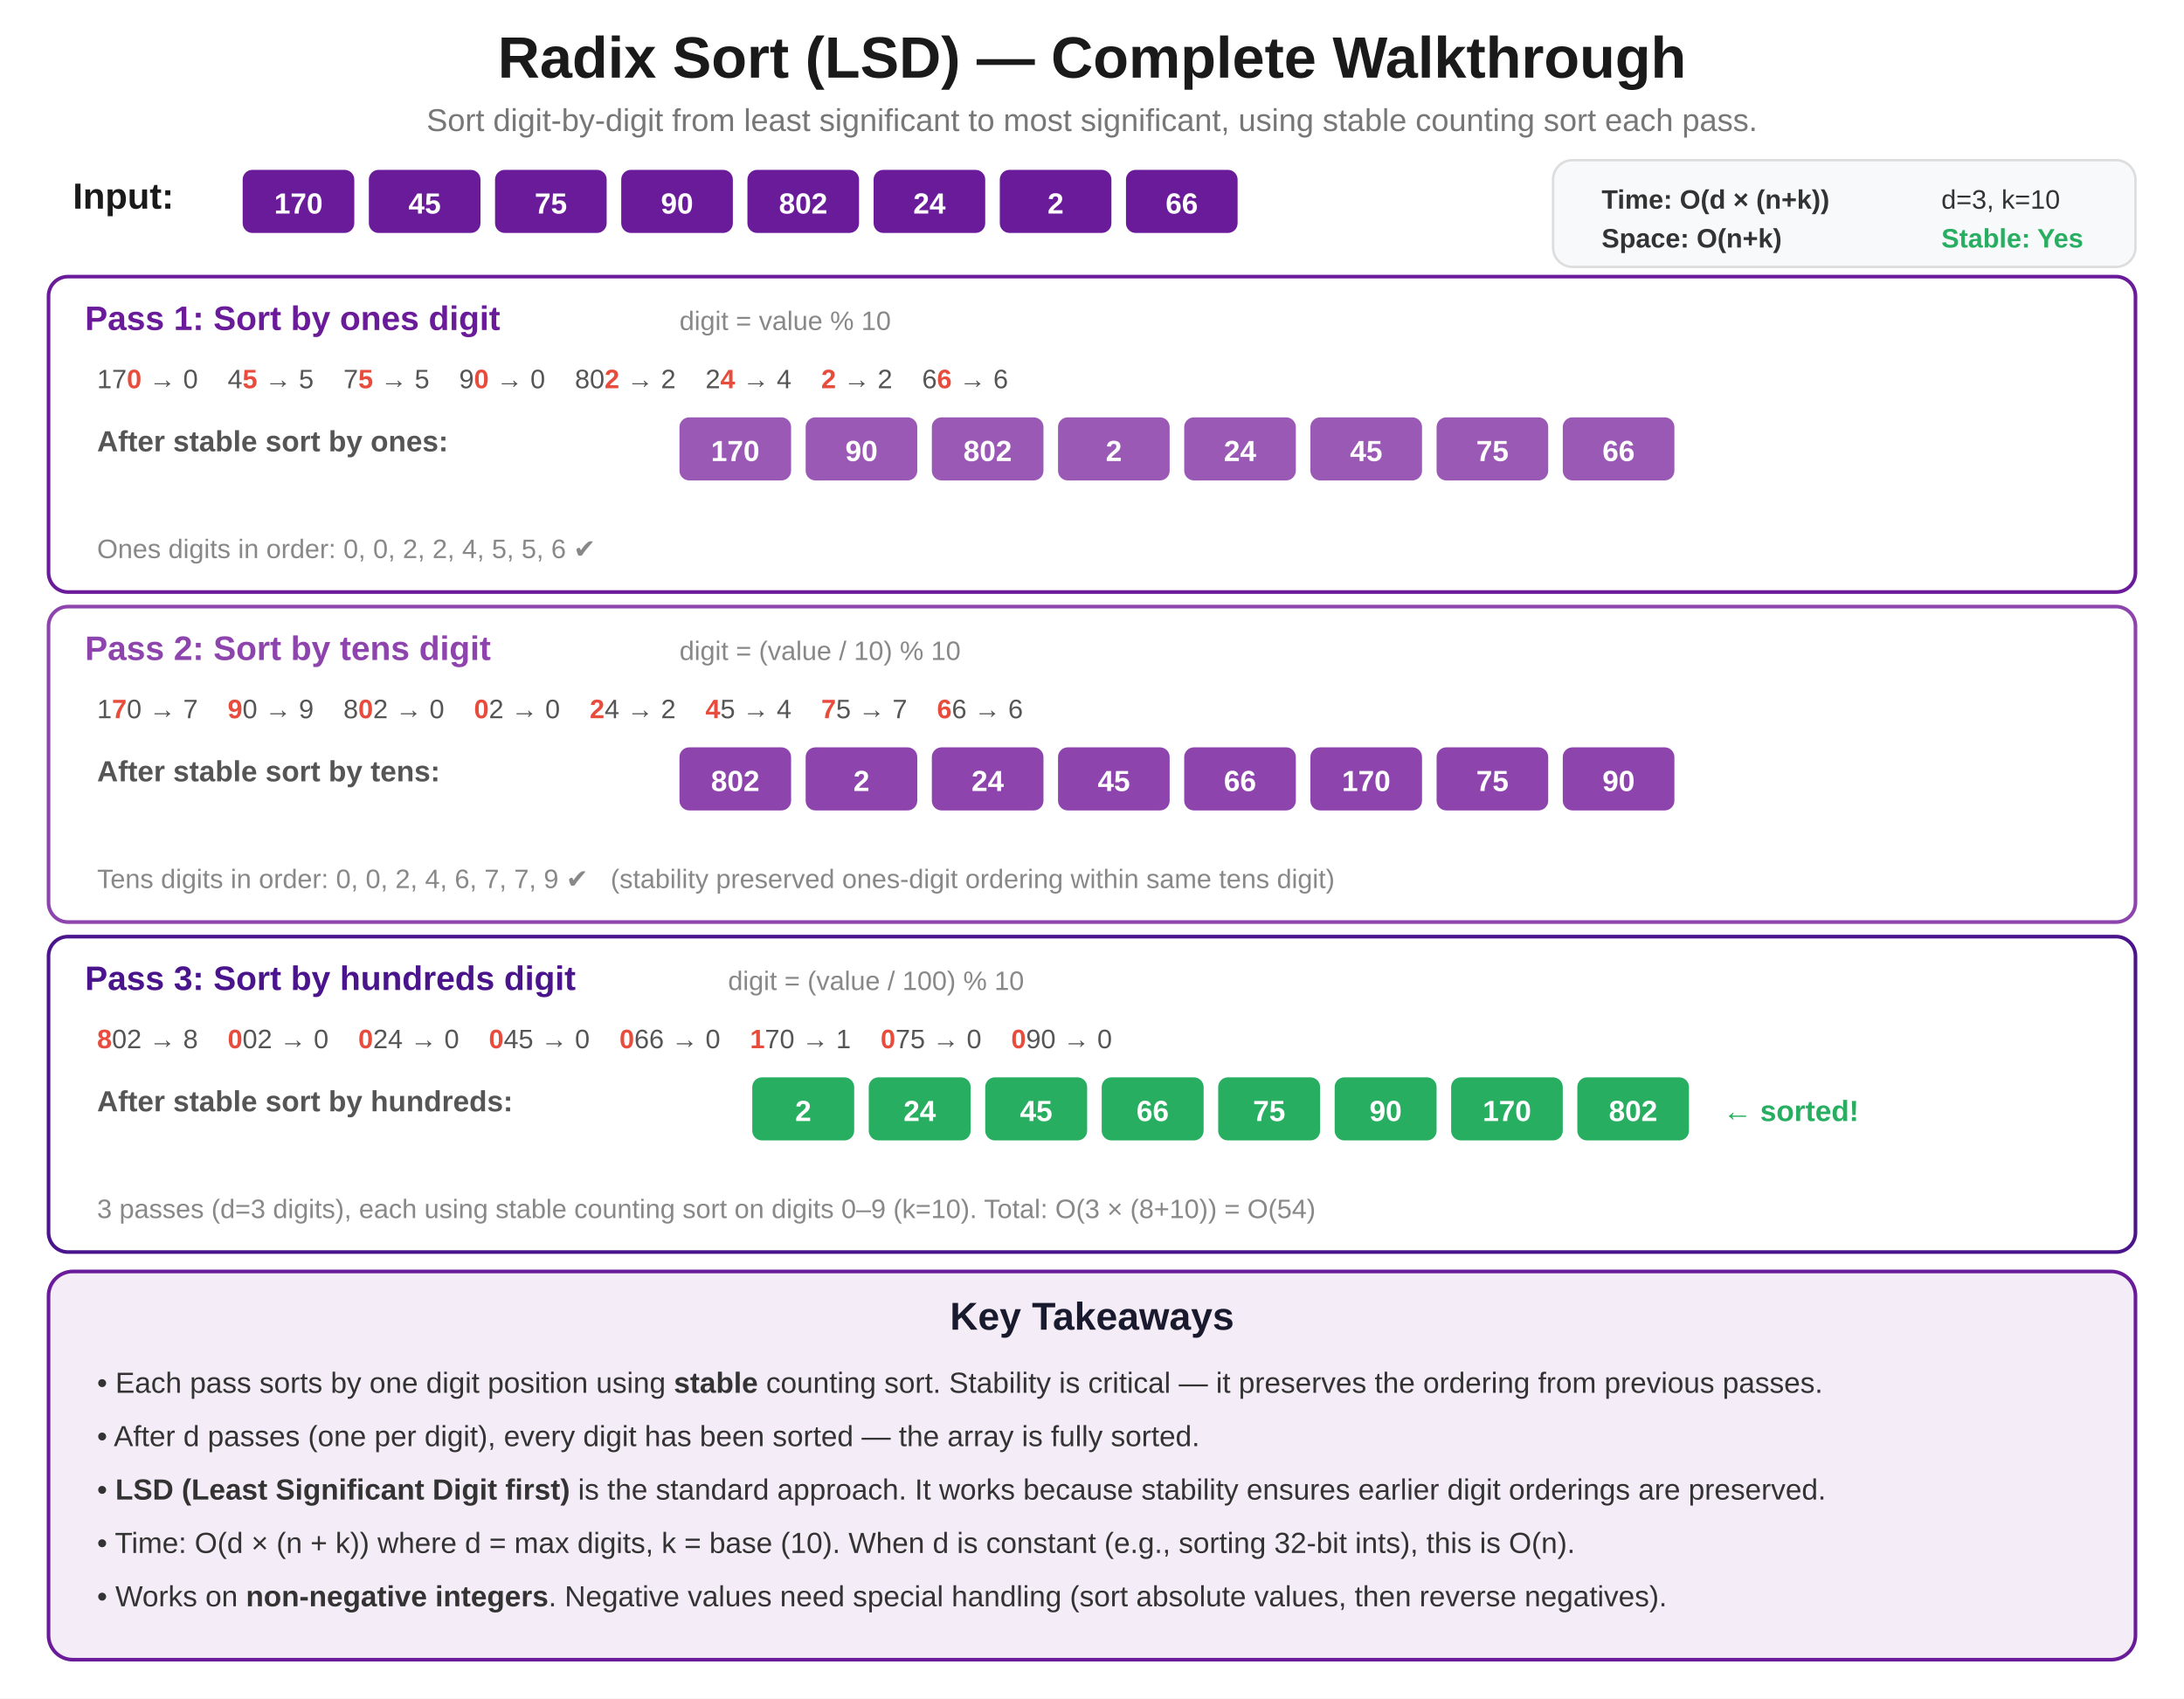
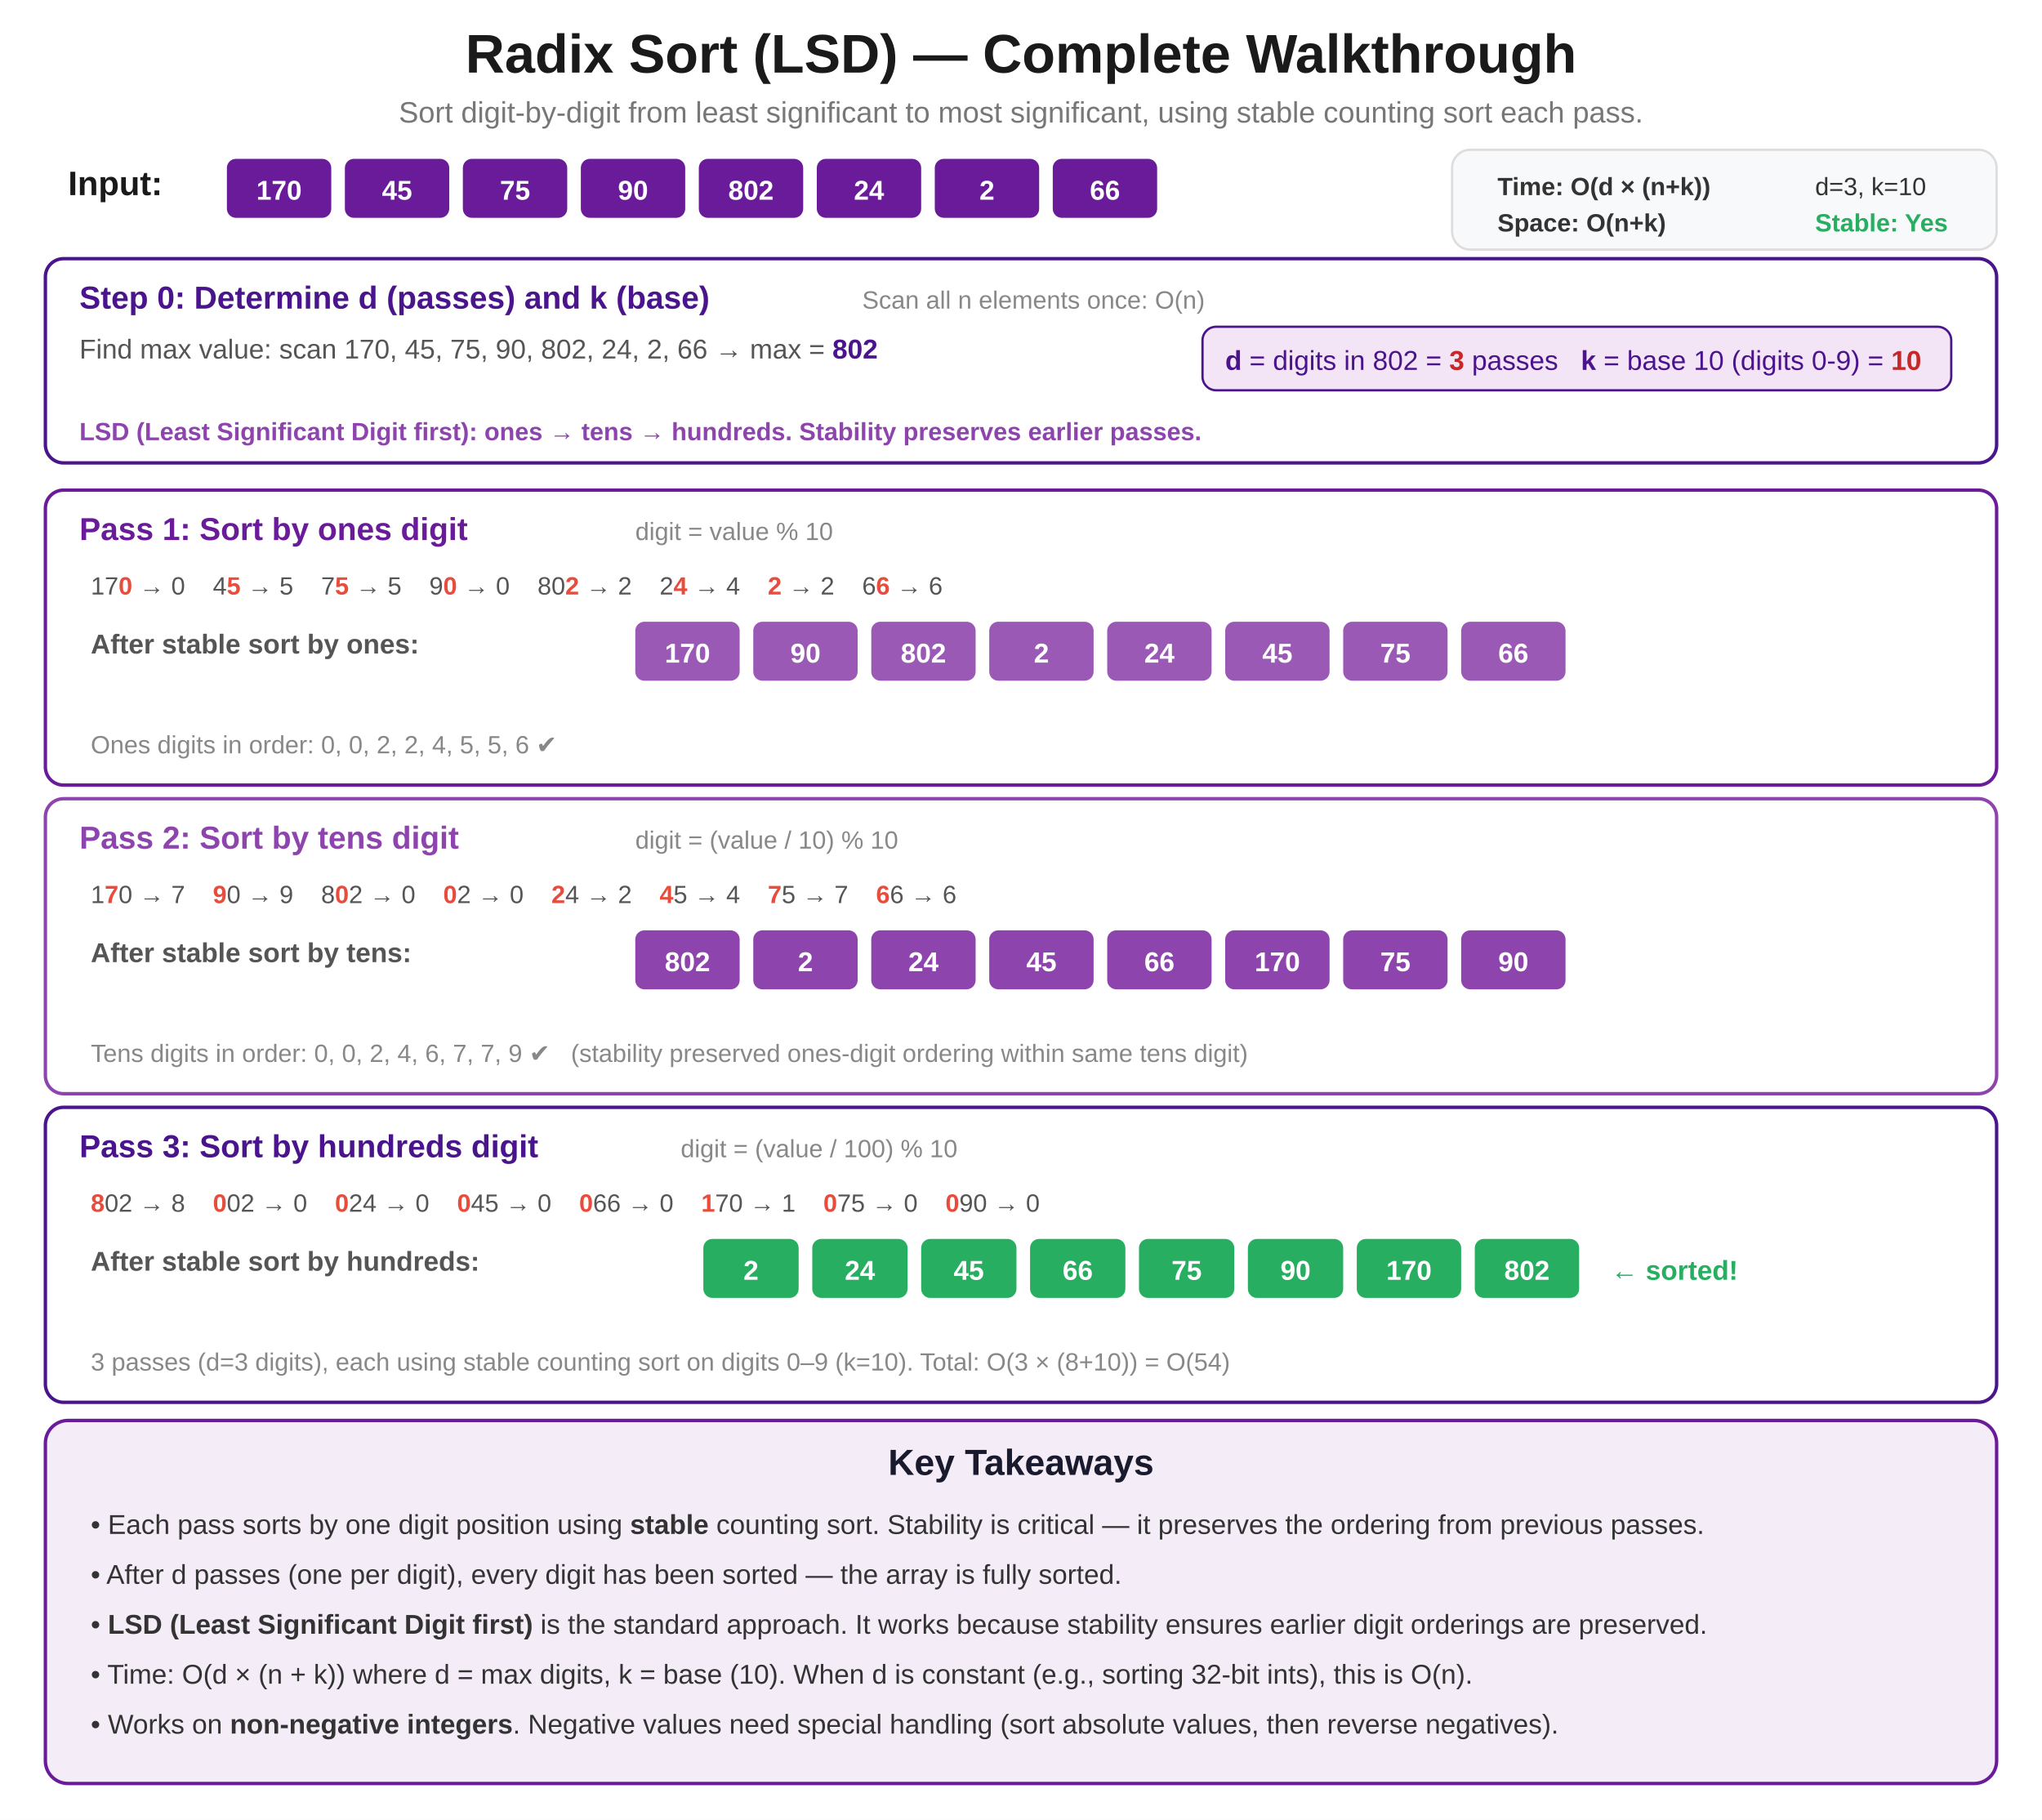
- <svg xmlns="http://www.w3.org/2000/svg" viewBox="0 0 900 700" font-family="'Segoe UI', Arial, sans-serif">
+ <svg xmlns="http://www.w3.org/2000/svg" viewBox="0 0 900 802" font-family="'Segoe UI', Arial, sans-serif">
  <rect width="100%" height="100%" fill="white" />
  <text x="450" y="32" text-anchor="middle" fill="#1a1a1a" font-size="24" font-weight="bold">Radix Sort (LSD) — Complete Walkthrough</text>
  <text x="450" y="54" text-anchor="middle" fill="#777" font-size="13">Sort digit-by-digit from least significant to most significant, using stable counting sort each pass.</text>
  <rect x="640" y="66" width="240" height="44" rx="8" fill="#f8f9fa" stroke="#ddd" stroke-width="1" />
  <text x="660" y="86" fill="#333" font-size="11" font-weight="bold">Time: O(d × (n+k))</text>
  <text x="660" y="102" fill="#333" font-size="11" font-weight="bold">Space: O(n+k)</text>
  <text x="800" y="86" fill="#333" font-size="11">d=3, k=10</text>
  <text x="800" y="102" fill="#27ae60" font-size="11" font-weight="bold">Stable: Yes</text>
  <text x="30" y="86" fill="#1a1a1a" font-size="15" font-weight="bold">Input:</text>
  <rect x="100" y="70" width="46" height="26" rx="4" fill="#6a1b9a" />
  <text x="123" y="88" text-anchor="middle" fill="#fff" font-size="12" font-weight="bold">170</text>
  <rect x="152" y="70" width="46" height="26" rx="4" fill="#6a1b9a" />
  <text x="175" y="88" text-anchor="middle" fill="#fff" font-size="12" font-weight="bold">45</text>
  <rect x="204" y="70" width="46" height="26" rx="4" fill="#6a1b9a" />
  <text x="227" y="88" text-anchor="middle" fill="#fff" font-size="12" font-weight="bold">75</text>
  <rect x="256" y="70" width="46" height="26" rx="4" fill="#6a1b9a" />
  <text x="279" y="88" text-anchor="middle" fill="#fff" font-size="12" font-weight="bold">90</text>
  <rect x="308" y="70" width="46" height="26" rx="4" fill="#6a1b9a" />
  <text x="331" y="88" text-anchor="middle" fill="#fff" font-size="12" font-weight="bold">802</text>
  <rect x="360" y="70" width="46" height="26" rx="4" fill="#6a1b9a" />
  <text x="383" y="88" text-anchor="middle" fill="#fff" font-size="12" font-weight="bold">24</text>
  <rect x="412" y="70" width="46" height="26" rx="4" fill="#6a1b9a" />
  <text x="435" y="88" text-anchor="middle" fill="#fff" font-size="12" font-weight="bold">2</text>
  <rect x="464" y="70" width="46" height="26" rx="4" fill="#6a1b9a" />
  <text x="487" y="88" text-anchor="middle" fill="#fff" font-size="12" font-weight="bold">66</text>
-   <rect x="20" y="114" width="860" height="130" rx="8" fill="#fff" stroke="#6a1b9a" stroke-width="1.5" />
-   <text x="35" y="136" fill="#6a1b9a" font-size="14" font-weight="bold">Pass 1: Sort by ones digit</text>
-   <text x="280" y="136" fill="#888" font-size="11">digit = value % 10</text>
-   <text x="40" y="160" fill="#555" font-size="11">17<tspan font-weight="bold" fill="#e74c3c">0</tspan> → 0    4<tspan font-weight="bold" fill="#e74c3c">5</tspan> → 5    7<tspan font-weight="bold" fill="#e74c3c">5</tspan> → 5    9<tspan font-weight="bold" fill="#e74c3c">0</tspan> → 0    80<tspan font-weight="bold" fill="#e74c3c">2</tspan> → 2    2<tspan font-weight="bold" fill="#e74c3c">4</tspan> → 4    <tspan font-weight="bold" fill="#e74c3c">2</tspan> → 2    6<tspan font-weight="bold" fill="#e74c3c">6</tspan> → 6</text>
-   <text x="40" y="186" fill="#555" font-size="12" font-weight="bold">After stable sort by ones:</text>
-   <rect x="280" y="172" width="46" height="26" rx="4" fill="#9b59b6" />
-   <text x="303" y="190" text-anchor="middle" fill="#fff" font-size="12" font-weight="bold">170</text>
-   <rect x="332" y="172" width="46" height="26" rx="4" fill="#9b59b6" />
-   <text x="355" y="190" text-anchor="middle" fill="#fff" font-size="12" font-weight="bold">90</text>
-   <rect x="384" y="172" width="46" height="26" rx="4" fill="#9b59b6" />
-   <text x="407" y="190" text-anchor="middle" fill="#fff" font-size="12" font-weight="bold">802</text>
-   <rect x="436" y="172" width="46" height="26" rx="4" fill="#9b59b6" />
-   <text x="459" y="190" text-anchor="middle" fill="#fff" font-size="12" font-weight="bold">2</text>
-   <rect x="488" y="172" width="46" height="26" rx="4" fill="#9b59b6" />
-   <text x="511" y="190" text-anchor="middle" fill="#fff" font-size="12" font-weight="bold">24</text>
-   <rect x="540" y="172" width="46" height="26" rx="4" fill="#9b59b6" />
-   <text x="563" y="190" text-anchor="middle" fill="#fff" font-size="12" font-weight="bold">45</text>
-   <rect x="592" y="172" width="46" height="26" rx="4" fill="#9b59b6" />
-   <text x="615" y="190" text-anchor="middle" fill="#fff" font-size="12" font-weight="bold">75</text>
-   <rect x="644" y="172" width="46" height="26" rx="4" fill="#9b59b6" />
-   <text x="667" y="190" text-anchor="middle" fill="#fff" font-size="12" font-weight="bold">66</text>
-   <text x="40" y="230" fill="#888" font-size="11">Ones digits in order: 0, 0, 2, 2, 4, 5, 5, 6 ✔</text>
-   <rect x="20" y="250" width="860" height="130" rx="8" fill="#fff" stroke="#8e44ad" stroke-width="1.5" />
-   <text x="35" y="272" fill="#8e44ad" font-size="14" font-weight="bold">Pass 2: Sort by tens digit</text>
-   <text x="280" y="272" fill="#888" font-size="11">digit = (value / 10) % 10</text>
-   <text x="40" y="296" fill="#555" font-size="11">1<tspan font-weight="bold" fill="#e74c3c">7</tspan>0 → 7    <tspan font-weight="bold" fill="#e74c3c">9</tspan>0 → 9    8<tspan font-weight="bold" fill="#e74c3c">0</tspan>2 → 0    <tspan font-weight="bold" fill="#e74c3c">0</tspan>2 → 0    <tspan font-weight="bold" fill="#e74c3c">2</tspan>4 → 2    <tspan font-weight="bold" fill="#e74c3c">4</tspan>5 → 4    <tspan font-weight="bold" fill="#e74c3c">7</tspan>5 → 7    <tspan font-weight="bold" fill="#e74c3c">6</tspan>6 → 6</text>
-   <text x="40" y="322" fill="#555" font-size="12" font-weight="bold">After stable sort by tens:</text>
-   <rect x="280" y="308" width="46" height="26" rx="4" fill="#8e44ad" />
-   <text x="303" y="326" text-anchor="middle" fill="#fff" font-size="12" font-weight="bold">802</text>
-   <rect x="332" y="308" width="46" height="26" rx="4" fill="#8e44ad" />
-   <text x="355" y="326" text-anchor="middle" fill="#fff" font-size="12" font-weight="bold">2</text>
-   <rect x="384" y="308" width="46" height="26" rx="4" fill="#8e44ad" />
-   <text x="407" y="326" text-anchor="middle" fill="#fff" font-size="12" font-weight="bold">24</text>
-   <rect x="436" y="308" width="46" height="26" rx="4" fill="#8e44ad" />
-   <text x="459" y="326" text-anchor="middle" fill="#fff" font-size="12" font-weight="bold">45</text>
-   <rect x="488" y="308" width="46" height="26" rx="4" fill="#8e44ad" />
-   <text x="511" y="326" text-anchor="middle" fill="#fff" font-size="12" font-weight="bold">66</text>
-   <rect x="540" y="308" width="46" height="26" rx="4" fill="#8e44ad" />
-   <text x="563" y="326" text-anchor="middle" fill="#fff" font-size="12" font-weight="bold">170</text>
-   <rect x="592" y="308" width="46" height="26" rx="4" fill="#8e44ad" />
-   <text x="615" y="326" text-anchor="middle" fill="#fff" font-size="12" font-weight="bold">75</text>
-   <rect x="644" y="308" width="46" height="26" rx="4" fill="#8e44ad" />
-   <text x="667" y="326" text-anchor="middle" fill="#fff" font-size="12" font-weight="bold">90</text>
-   <text x="40" y="366" fill="#888" font-size="11">Tens digits in order: 0, 0, 2, 4, 6, 7, 7, 9 ✔   (stability preserved ones-digit ordering within same tens digit)</text>
-   <rect x="20" y="386" width="860" height="130" rx="8" fill="#fff" stroke="#4a148c" stroke-width="1.5" />
-   <text x="35" y="408" fill="#4a148c" font-size="14" font-weight="bold">Pass 3: Sort by hundreds digit</text>
-   <text x="300" y="408" fill="#888" font-size="11">digit = (value / 100) % 10</text>
-   <text x="40" y="432" fill="#555" font-size="11">
+   <rect x="20" y="114" width="860" height="90" rx="8" fill="#fff" stroke="#4a148c" stroke-width="1.5" />
+   <text x="35" y="136" fill="#4a148c" font-size="14" font-weight="bold">Step 0: Determine d (passes) and k (base)</text>
+   <text x="380" y="136" fill="#888" font-size="11">Scan all n elements once: O(n)</text>
+   <text x="35" y="158" fill="#555" font-size="12">Find max value: scan 170, 45, 75, 90, 802, 24, 2, 66 → max = <tspan font-weight="bold" fill="#4a148c">802</tspan>
+   </text>
+   <rect x="530" y="144" width="330" height="28" rx="6" fill="#f3e5f5" stroke="#4a148c" stroke-width="1" />
+   <text x="540" y="163" fill="#4a148c" font-size="12">
+     <tspan font-weight="bold">d</tspan> = digits in 802 = <tspan font-weight="bold" fill="#c62828">3</tspan> passes   <tspan font-weight="bold">k</tspan> = base 10 (digits 0-9) = <tspan font-weight="bold" fill="#c62828">10</tspan>
+   </text>
+   <text x="35" y="194" fill="#8e44ad" font-size="11" font-weight="bold">LSD (Least Significant Digit first): ones → tens → hundreds. Stability preserves earlier passes.</text>
+   <rect x="20" y="216" width="860" height="130" rx="8" fill="#fff" stroke="#6a1b9a" stroke-width="1.5" />
+   <text x="35" y="238" fill="#6a1b9a" font-size="14" font-weight="bold">Pass 1: Sort by ones digit</text>
+   <text x="280" y="238" fill="#888" font-size="11">digit = value % 10</text>
+   <text x="40" y="262" fill="#555" font-size="11">17<tspan font-weight="bold" fill="#e74c3c">0</tspan> → 0    4<tspan font-weight="bold" fill="#e74c3c">5</tspan> → 5    7<tspan font-weight="bold" fill="#e74c3c">5</tspan> → 5    9<tspan font-weight="bold" fill="#e74c3c">0</tspan> → 0    80<tspan font-weight="bold" fill="#e74c3c">2</tspan> → 2    2<tspan font-weight="bold" fill="#e74c3c">4</tspan> → 4    <tspan font-weight="bold" fill="#e74c3c">2</tspan> → 2    6<tspan font-weight="bold" fill="#e74c3c">6</tspan> → 6</text>
+   <text x="40" y="288" fill="#555" font-size="12" font-weight="bold">After stable sort by ones:</text>
+   <rect x="280" y="274" width="46" height="26" rx="4" fill="#9b59b6" />
+   <text x="303" y="292" text-anchor="middle" fill="#fff" font-size="12" font-weight="bold">170</text>
+   <rect x="332" y="274" width="46" height="26" rx="4" fill="#9b59b6" />
+   <text x="355" y="292" text-anchor="middle" fill="#fff" font-size="12" font-weight="bold">90</text>
+   <rect x="384" y="274" width="46" height="26" rx="4" fill="#9b59b6" />
+   <text x="407" y="292" text-anchor="middle" fill="#fff" font-size="12" font-weight="bold">802</text>
+   <rect x="436" y="274" width="46" height="26" rx="4" fill="#9b59b6" />
+   <text x="459" y="292" text-anchor="middle" fill="#fff" font-size="12" font-weight="bold">2</text>
+   <rect x="488" y="274" width="46" height="26" rx="4" fill="#9b59b6" />
+   <text x="511" y="292" text-anchor="middle" fill="#fff" font-size="12" font-weight="bold">24</text>
+   <rect x="540" y="274" width="46" height="26" rx="4" fill="#9b59b6" />
+   <text x="563" y="292" text-anchor="middle" fill="#fff" font-size="12" font-weight="bold">45</text>
+   <rect x="592" y="274" width="46" height="26" rx="4" fill="#9b59b6" />
+   <text x="615" y="292" text-anchor="middle" fill="#fff" font-size="12" font-weight="bold">75</text>
+   <rect x="644" y="274" width="46" height="26" rx="4" fill="#9b59b6" />
+   <text x="667" y="292" text-anchor="middle" fill="#fff" font-size="12" font-weight="bold">66</text>
+   <text x="40" y="332" fill="#888" font-size="11">Ones digits in order: 0, 0, 2, 2, 4, 5, 5, 6 ✔</text>
+   <rect x="20" y="352" width="860" height="130" rx="8" fill="#fff" stroke="#8e44ad" stroke-width="1.5" />
+   <text x="35" y="374" fill="#8e44ad" font-size="14" font-weight="bold">Pass 2: Sort by tens digit</text>
+   <text x="280" y="374" fill="#888" font-size="11">digit = (value / 10) % 10</text>
+   <text x="40" y="398" fill="#555" font-size="11">1<tspan font-weight="bold" fill="#e74c3c">7</tspan>0 → 7    <tspan font-weight="bold" fill="#e74c3c">9</tspan>0 → 9    8<tspan font-weight="bold" fill="#e74c3c">0</tspan>2 → 0    <tspan font-weight="bold" fill="#e74c3c">0</tspan>2 → 0    <tspan font-weight="bold" fill="#e74c3c">2</tspan>4 → 2    <tspan font-weight="bold" fill="#e74c3c">4</tspan>5 → 4    <tspan font-weight="bold" fill="#e74c3c">7</tspan>5 → 7    <tspan font-weight="bold" fill="#e74c3c">6</tspan>6 → 6</text>
+   <text x="40" y="424" fill="#555" font-size="12" font-weight="bold">After stable sort by tens:</text>
+   <rect x="280" y="410" width="46" height="26" rx="4" fill="#8e44ad" />
+   <text x="303" y="428" text-anchor="middle" fill="#fff" font-size="12" font-weight="bold">802</text>
+   <rect x="332" y="410" width="46" height="26" rx="4" fill="#8e44ad" />
+   <text x="355" y="428" text-anchor="middle" fill="#fff" font-size="12" font-weight="bold">2</text>
+   <rect x="384" y="410" width="46" height="26" rx="4" fill="#8e44ad" />
+   <text x="407" y="428" text-anchor="middle" fill="#fff" font-size="12" font-weight="bold">24</text>
+   <rect x="436" y="410" width="46" height="26" rx="4" fill="#8e44ad" />
+   <text x="459" y="428" text-anchor="middle" fill="#fff" font-size="12" font-weight="bold">45</text>
+   <rect x="488" y="410" width="46" height="26" rx="4" fill="#8e44ad" />
+   <text x="511" y="428" text-anchor="middle" fill="#fff" font-size="12" font-weight="bold">66</text>
+   <rect x="540" y="410" width="46" height="26" rx="4" fill="#8e44ad" />
+   <text x="563" y="428" text-anchor="middle" fill="#fff" font-size="12" font-weight="bold">170</text>
+   <rect x="592" y="410" width="46" height="26" rx="4" fill="#8e44ad" />
+   <text x="615" y="428" text-anchor="middle" fill="#fff" font-size="12" font-weight="bold">75</text>
+   <rect x="644" y="410" width="46" height="26" rx="4" fill="#8e44ad" />
+   <text x="667" y="428" text-anchor="middle" fill="#fff" font-size="12" font-weight="bold">90</text>
+   <text x="40" y="468" fill="#888" font-size="11">Tens digits in order: 0, 0, 2, 4, 6, 7, 7, 9 ✔   (stability preserved ones-digit ordering within same tens digit)</text>
+   <rect x="20" y="488" width="860" height="130" rx="8" fill="#fff" stroke="#4a148c" stroke-width="1.5" />
+   <text x="35" y="510" fill="#4a148c" font-size="14" font-weight="bold">Pass 3: Sort by hundreds digit</text>
+   <text x="300" y="510" fill="#888" font-size="11">digit = (value / 100) % 10</text>
+   <text x="40" y="534" fill="#555" font-size="11">
    <tspan font-weight="bold" fill="#e74c3c">8</tspan>02 → 8    <tspan font-weight="bold" fill="#e74c3c">0</tspan>02 → 0    <tspan font-weight="bold" fill="#e74c3c">0</tspan>24 → 0    <tspan font-weight="bold" fill="#e74c3c">0</tspan>45 → 0    <tspan font-weight="bold" fill="#e74c3c">0</tspan>66 → 0    <tspan font-weight="bold" fill="#e74c3c">1</tspan>70 → 1    <tspan font-weight="bold" fill="#e74c3c">0</tspan>75 → 0    <tspan font-weight="bold" fill="#e74c3c">0</tspan>90 → 0</text>
-   <text x="40" y="458" fill="#555" font-size="12" font-weight="bold">After stable sort by hundreds:</text>
-   <rect x="310" y="444" width="42" height="26" rx="4" fill="#27ae60" />
-   <text x="331" y="462" text-anchor="middle" fill="#fff" font-size="12" font-weight="bold">2</text>
-   <rect x="358" y="444" width="42" height="26" rx="4" fill="#27ae60" />
-   <text x="379" y="462" text-anchor="middle" fill="#fff" font-size="12" font-weight="bold">24</text>
-   <rect x="406" y="444" width="42" height="26" rx="4" fill="#27ae60" />
-   <text x="427" y="462" text-anchor="middle" fill="#fff" font-size="12" font-weight="bold">45</text>
-   <rect x="454" y="444" width="42" height="26" rx="4" fill="#27ae60" />
-   <text x="475" y="462" text-anchor="middle" fill="#fff" font-size="12" font-weight="bold">66</text>
-   <rect x="502" y="444" width="42" height="26" rx="4" fill="#27ae60" />
-   <text x="523" y="462" text-anchor="middle" fill="#fff" font-size="12" font-weight="bold">75</text>
-   <rect x="550" y="444" width="42" height="26" rx="4" fill="#27ae60" />
-   <text x="571" y="462" text-anchor="middle" fill="#fff" font-size="12" font-weight="bold">90</text>
-   <rect x="598" y="444" width="46" height="26" rx="4" fill="#27ae60" />
-   <text x="621" y="462" text-anchor="middle" fill="#fff" font-size="12" font-weight="bold">170</text>
-   <rect x="650" y="444" width="46" height="26" rx="4" fill="#27ae60" />
-   <text x="673" y="462" text-anchor="middle" fill="#fff" font-size="12" font-weight="bold">802</text>
-   <text x="710" y="462" fill="#27ae60" font-size="12" font-weight="bold">← sorted!</text>
-   <text x="40" y="502" fill="#888" font-size="11">3 passes (d=3 digits), each using stable counting sort on digits 0–9 (k=10). Total: O(3 × (8+10)) = O(54)</text>
-   <rect x="20" y="524" width="860" height="160" rx="10" fill="#f4ecf7" stroke="#6a1b9a" stroke-width="1.5" />
-   <text x="450" y="548" text-anchor="middle" fill="#1a1a2e" font-size="16" font-weight="bold">Key Takeaways</text>
-   <text x="40" y="574" fill="#333" font-size="12">• Each pass sorts by one digit position using <tspan font-weight="bold">stable</tspan> counting sort. Stability is critical — it preserves the ordering from previous passes.</text>
-   <text x="40" y="596" fill="#333" font-size="12">• After d passes (one per digit), every digit has been sorted — the array is fully sorted.</text>
-   <text x="40" y="618" fill="#333" font-size="12">• <tspan font-weight="bold">LSD (Least Significant Digit first)</tspan> is the standard approach. It works because stability ensures earlier digit orderings are preserved.</text>
-   <text x="40" y="640" fill="#333" font-size="12">• Time: O(d × (n + k)) where d = max digits, k = base (10). When d is constant (e.g., sorting 32-bit ints), this is O(n).</text>
-   <text x="40" y="662" fill="#333" font-size="12">• Works on <tspan font-weight="bold">non-negative integers</tspan>. Negative values need special handling (sort absolute values, then reverse negatives).</text>
+   <text x="40" y="560" fill="#555" font-size="12" font-weight="bold">After stable sort by hundreds:</text>
+   <rect x="310" y="546" width="42" height="26" rx="4" fill="#27ae60" />
+   <text x="331" y="564" text-anchor="middle" fill="#fff" font-size="12" font-weight="bold">2</text>
+   <rect x="358" y="546" width="42" height="26" rx="4" fill="#27ae60" />
+   <text x="379" y="564" text-anchor="middle" fill="#fff" font-size="12" font-weight="bold">24</text>
+   <rect x="406" y="546" width="42" height="26" rx="4" fill="#27ae60" />
+   <text x="427" y="564" text-anchor="middle" fill="#fff" font-size="12" font-weight="bold">45</text>
+   <rect x="454" y="546" width="42" height="26" rx="4" fill="#27ae60" />
+   <text x="475" y="564" text-anchor="middle" fill="#fff" font-size="12" font-weight="bold">66</text>
+   <rect x="502" y="546" width="42" height="26" rx="4" fill="#27ae60" />
+   <text x="523" y="564" text-anchor="middle" fill="#fff" font-size="12" font-weight="bold">75</text>
+   <rect x="550" y="546" width="42" height="26" rx="4" fill="#27ae60" />
+   <text x="571" y="564" text-anchor="middle" fill="#fff" font-size="12" font-weight="bold">90</text>
+   <rect x="598" y="546" width="46" height="26" rx="4" fill="#27ae60" />
+   <text x="621" y="564" text-anchor="middle" fill="#fff" font-size="12" font-weight="bold">170</text>
+   <rect x="650" y="546" width="46" height="26" rx="4" fill="#27ae60" />
+   <text x="673" y="564" text-anchor="middle" fill="#fff" font-size="12" font-weight="bold">802</text>
+   <text x="710" y="564" fill="#27ae60" font-size="12" font-weight="bold">← sorted!</text>
+   <text x="40" y="604" fill="#888" font-size="11">3 passes (d=3 digits), each using stable counting sort on digits 0–9 (k=10). Total: O(3 × (8+10)) = O(54)</text>
+   <rect x="20" y="626" width="860" height="160" rx="10" fill="#f4ecf7" stroke="#6a1b9a" stroke-width="1.5" />
+   <text x="450" y="650" text-anchor="middle" fill="#1a1a2e" font-size="16" font-weight="bold">Key Takeaways</text>
+   <text x="40" y="676" fill="#333" font-size="12">• Each pass sorts by one digit position using <tspan font-weight="bold">stable</tspan> counting sort. Stability is critical — it preserves the ordering from previous passes.</text>
+   <text x="40" y="698" fill="#333" font-size="12">• After d passes (one per digit), every digit has been sorted — the array is fully sorted.</text>
+   <text x="40" y="720" fill="#333" font-size="12">• <tspan font-weight="bold">LSD (Least Significant Digit first)</tspan> is the standard approach. It works because stability ensures earlier digit orderings are preserved.</text>
+   <text x="40" y="742" fill="#333" font-size="12">• Time: O(d × (n + k)) where d = max digits, k = base (10). When d is constant (e.g., sorting 32-bit ints), this is O(n).</text>
+   <text x="40" y="764" fill="#333" font-size="12">• Works on <tspan font-weight="bold">non-negative integers</tspan>. Negative values need special handling (sort absolute values, then reverse negatives).</text>
</svg>
